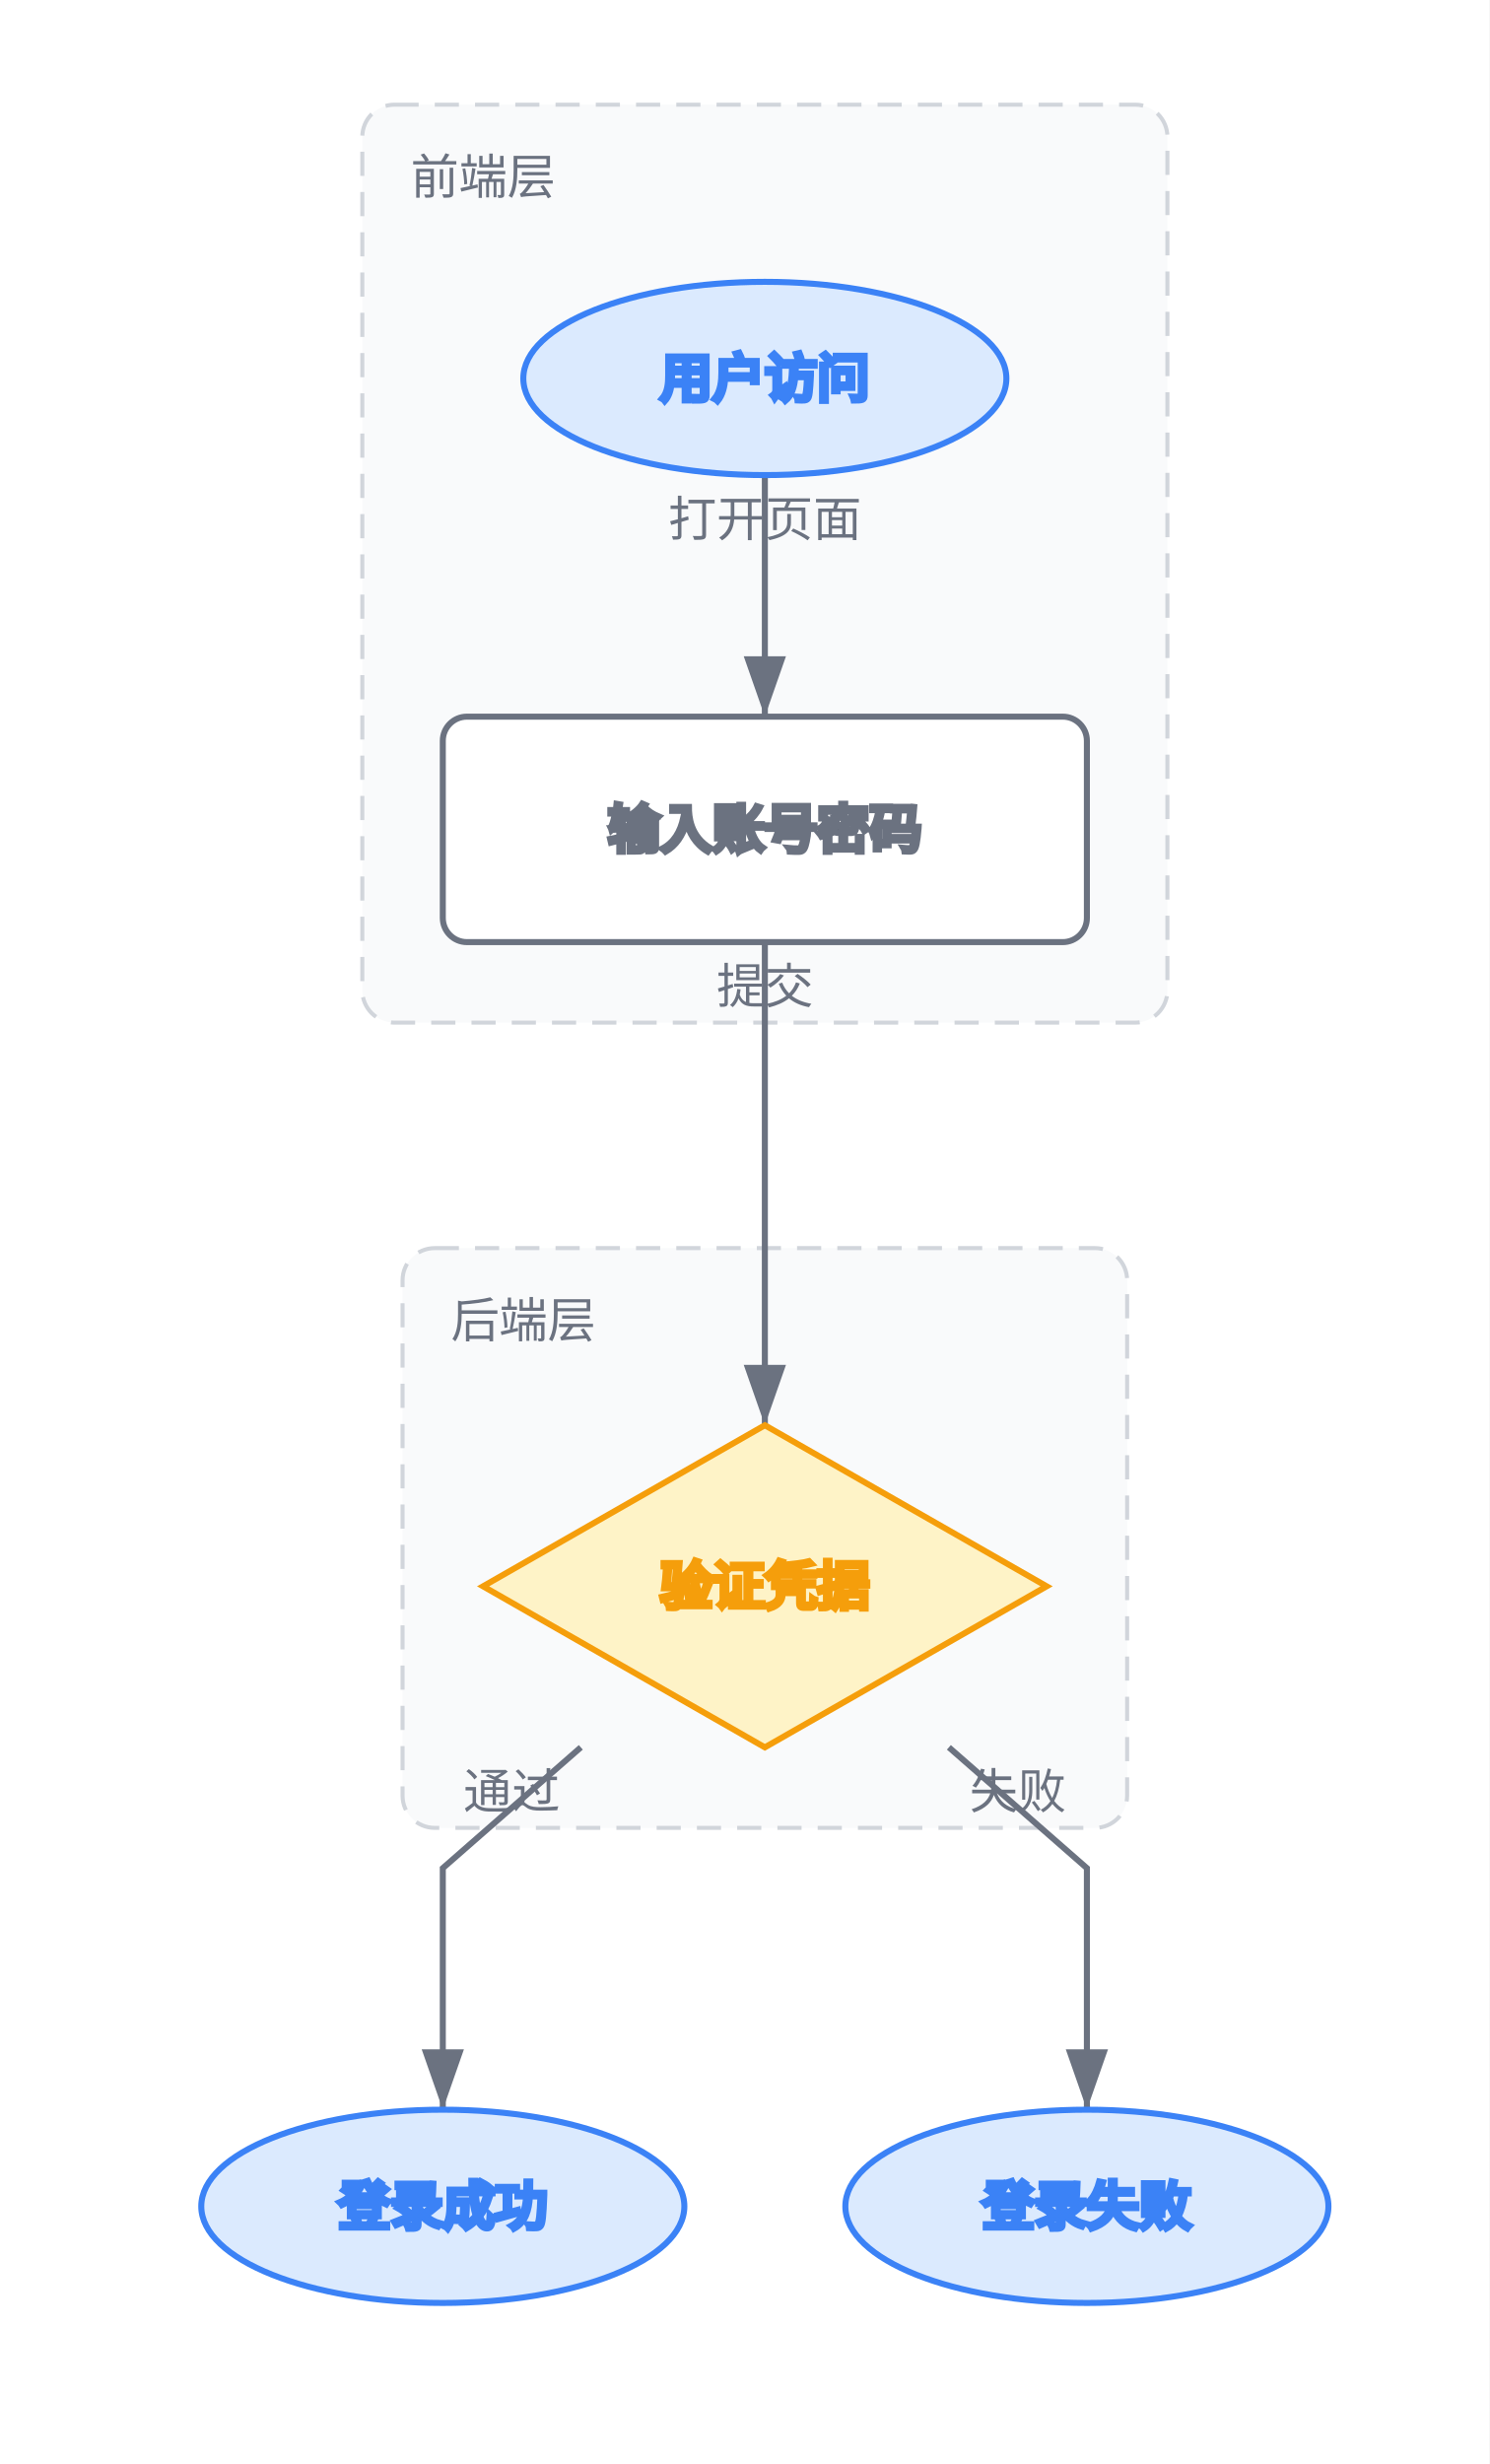
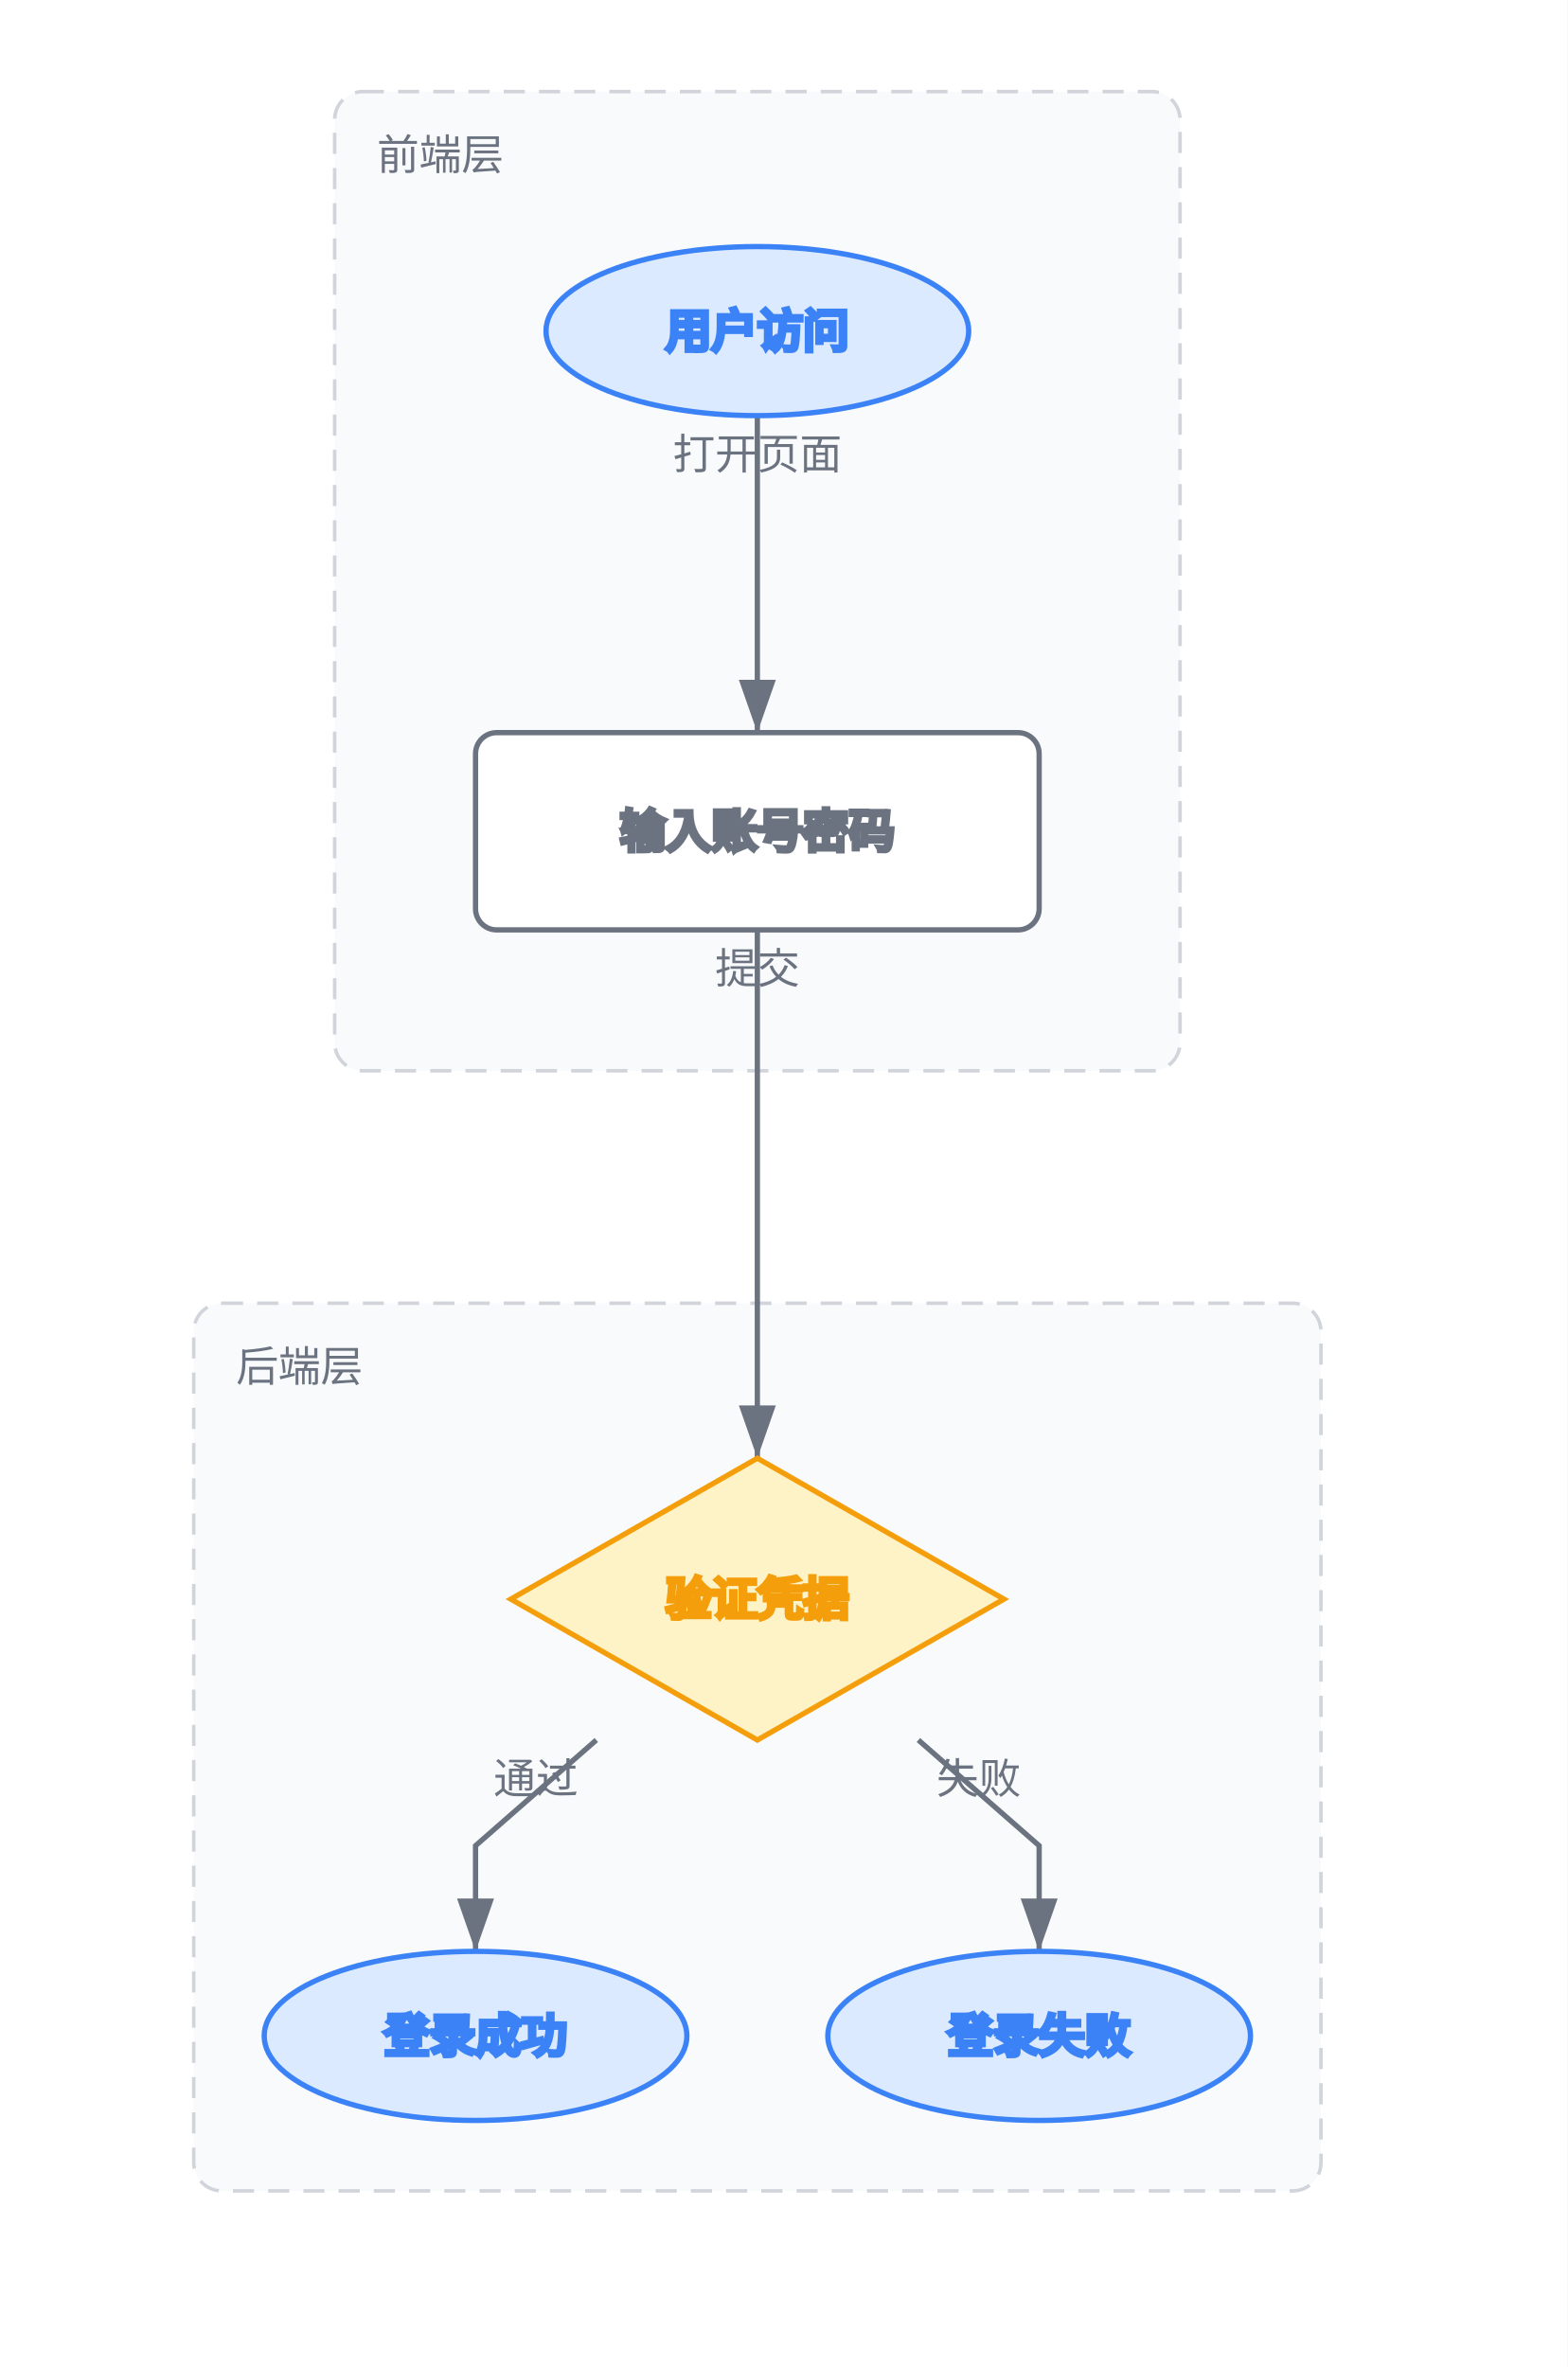
- <svg xmlns="http://www.w3.org/2000/svg" width="370" height="612" viewBox="0 0 370 612">
+ <svg xmlns="http://www.w3.org/2000/svg" width="445" height="672" viewBox="0 0 445 672">
  <defs>
    <marker id="arrowhead" markerWidth="10" markerHeight="7" refX="10" refY="3.5" orient="auto">
      <polygon points="0 0, 10 3.5, 0 7" fill="#6b7280" />
    </marker>
  </defs>
-   <rect x="0" y="0" width="370" height="612" fill="#ffffff" />
+   <rect x="0" y="0" width="445" height="672" fill="#ffffff" />
  <g class="lgdl-group">
-     <rect x="90" y="26" width="200" height="228" rx="8" fill="#f9fafb" stroke="#d1d5db" stroke-dasharray="6 4" />
-     <text x="102" y="44" font-family="'Segoe UI', 'PingFang SC', 'Microsoft YaHei', sans-serif" font-size="12" fill="#6b7280" text-anchor="start" dominant-baseline="middle">前端层</text>
+     <rect x="115" y="164" width="200" height="120" rx="8" fill="#f9fafb" stroke="#d1d5db" stroke-dasharray="6 4" />
+     <text x="127" y="182" font-family="'Segoe UI', 'PingFang SC', 'Microsoft YaHei', sans-serif" font-size="12" fill="#6b7280" text-anchor="start" dominant-baseline="middle">认证模块</text>
  </g>
  <g class="lgdl-group">
-     <rect x="100" y="310" width="180" height="144" rx="8" fill="#f9fafb" stroke="#d1d5db" stroke-dasharray="6 4" />
-     <text x="112" y="328" font-family="'Segoe UI', 'PingFang SC', 'Microsoft YaHei', sans-serif" font-size="12" fill="#6b7280" text-anchor="start" dominant-baseline="middle">后端层</text>
+     <rect x="95" y="26" width="240" height="278" rx="8" fill="#f9fafb" stroke="#d1d5db" stroke-dasharray="6 4" />
+     <text x="107" y="44" font-family="'Segoe UI', 'PingFang SC', 'Microsoft YaHei', sans-serif" font-size="12" fill="#6b7280" text-anchor="start" dominant-baseline="middle">前端层</text>
+   </g>
+   <g class="lgdl-group">
+     <rect x="55" y="370" width="320" height="252" rx="8" fill="#f9fafb" stroke="#d1d5db" stroke-dasharray="6 4" />
+     <text x="67" y="388" font-family="'Segoe UI', 'PingFang SC', 'Microsoft YaHei', sans-serif" font-size="12" fill="#6b7280" text-anchor="start" dominant-baseline="middle">后端层</text>
  </g>
  <g class="lgdl-edge">
-     <path d="M 190,118 L 190,148 L 190,178" fill="none" stroke="#6b7280" stroke-width="1.5" marker-end="url(#arrowhead)" />
-     <text x="190" y="129" font-family="'Segoe UI', 'PingFang SC', 'Microsoft YaHei', sans-serif" font-size="12" fill="#6b7280" text-anchor="middle" dominant-baseline="middle">打开页面</text>
+     <path d="M 215,118 L 215,148 L 215,178 L 215,208" fill="none" stroke="#6b7280" stroke-width="1.5" marker-end="url(#arrowhead)" />
+     <text x="215" y="129" font-family="'Segoe UI', 'PingFang SC', 'Microsoft YaHei', sans-serif" font-size="12" fill="#6b7280" text-anchor="middle" dominant-baseline="middle">打开页面</text>
  </g>
  <g class="lgdl-edge">
-     <path d="M 190,234 L 190,264 L 190,294 L 190,324 L 190,354" fill="none" stroke="#6b7280" stroke-width="1.5" marker-end="url(#arrowhead)" />
-     <text x="190" y="245" font-family="'Segoe UI', 'PingFang SC', 'Microsoft YaHei', sans-serif" font-size="12" fill="#6b7280" text-anchor="middle" dominant-baseline="middle">提交</text>
+     <path d="M 215,264 L 215,294 L 215,324 L 215,354 L 215,384 L 215,414" fill="none" stroke="#6b7280" stroke-width="1.5" marker-end="url(#arrowhead)" />
+     <text x="215" y="275" font-family="'Segoe UI', 'PingFang SC', 'Microsoft YaHei', sans-serif" font-size="12" fill="#6b7280" text-anchor="middle" dominant-baseline="middle">提交</text>
  </g>
  <g class="lgdl-edge">
-     <path d="M 144.286,434 L 110,464 L 110,494 L 110,524" fill="none" stroke="#6b7280" stroke-width="1.5" marker-end="url(#arrowhead)" />
-     <text x="127.143" y="445" font-family="'Segoe UI', 'PingFang SC', 'Microsoft YaHei', sans-serif" font-size="12" fill="#6b7280" text-anchor="middle" dominant-baseline="middle">通过</text>
+     <path d="M 169.286,494 L 135,524 L 135,554" fill="none" stroke="#6b7280" stroke-width="1.5" marker-end="url(#arrowhead)" />
+     <text x="152.143" y="505" font-family="'Segoe UI', 'PingFang SC', 'Microsoft YaHei', sans-serif" font-size="12" fill="#6b7280" text-anchor="middle" dominant-baseline="middle">通过</text>
  </g>
  <g class="lgdl-edge">
-     <path d="M 235.714,434 L 270,464 L 270,494 L 270,524" fill="none" stroke="#6b7280" stroke-width="1.5" marker-end="url(#arrowhead)" />
-     <text x="252.857" y="445" font-family="'Segoe UI', 'PingFang SC', 'Microsoft YaHei', sans-serif" font-size="12" fill="#6b7280" text-anchor="middle" dominant-baseline="middle">失败</text>
+     <path d="M 260.714,494 L 295,524 L 295,554" fill="none" stroke="#6b7280" stroke-width="1.5" marker-end="url(#arrowhead)" />
+     <text x="277.857" y="505" font-family="'Segoe UI', 'PingFang SC', 'Microsoft YaHei', sans-serif" font-size="12" fill="#6b7280" text-anchor="middle" dominant-baseline="middle">失败</text>
  </g>
  <g class="lgdl-node" fill="#dbeafe" stroke="#3b82f6" stroke-width="1.5">
-     <rect x="130" y="70" width="120" height="48" rx="60" ry="60" />
-     <text x="190" y="94" font-family="'Segoe UI', 'PingFang SC', 'Microsoft YaHei', sans-serif" font-size="13" fill="#1f2937" text-anchor="middle" dominant-baseline="middle">用户访问</text>
+     <rect x="155" y="70" width="120" height="48" rx="60" ry="60" />
+     <text x="215" y="94" font-family="'Segoe UI', 'PingFang SC', 'Microsoft YaHei', sans-serif" font-size="13" fill="#1f2937" text-anchor="middle" dominant-baseline="middle">用户访问</text>
  </g>
  <g class="lgdl-node" fill="#ffffff" stroke="#6b7280" stroke-width="1.5">
-     <rect x="110" y="178" width="160" height="56" rx="6" ry="6" />
-     <text x="190" y="206" font-family="'Segoe UI', 'PingFang SC', 'Microsoft YaHei', sans-serif" font-size="13" fill="#1f2937" text-anchor="middle" dominant-baseline="middle">输入账号密码</text>
+     <rect x="135" y="208" width="160" height="56" rx="6" ry="6" />
+     <text x="215" y="236" font-family="'Segoe UI', 'PingFang SC', 'Microsoft YaHei', sans-serif" font-size="13" fill="#1f2937" text-anchor="middle" dominant-baseline="middle">输入账号密码</text>
  </g>
  <g class="lgdl-node" fill="#fef3c7" stroke="#f59e0b" stroke-width="1.5">
-     <polygon points="190,354 260,394 190,434 120,394" />
-     <text x="190" y="394" font-family="'Segoe UI', 'PingFang SC', 'Microsoft YaHei', sans-serif" font-size="13" fill="#1f2937" text-anchor="middle" dominant-baseline="middle">验证凭据</text>
+     <polygon points="215,414 285,454 215,494 145,454" />
+     <text x="215" y="454" font-family="'Segoe UI', 'PingFang SC', 'Microsoft YaHei', sans-serif" font-size="13" fill="#1f2937" text-anchor="middle" dominant-baseline="middle">验证凭据</text>
  </g>
  <g class="lgdl-node" fill="#dbeafe" stroke="#3b82f6" stroke-width="1.5">
-     <rect x="50" y="524" width="120" height="48" rx="60" ry="60" />
-     <text x="110" y="548" font-family="'Segoe UI', 'PingFang SC', 'Microsoft YaHei', sans-serif" font-size="13" fill="#1f2937" text-anchor="middle" dominant-baseline="middle">登录成功</text>
+     <rect x="75" y="554" width="120" height="48" rx="60" ry="60" />
+     <text x="135" y="578" font-family="'Segoe UI', 'PingFang SC', 'Microsoft YaHei', sans-serif" font-size="13" fill="#1f2937" text-anchor="middle" dominant-baseline="middle">登录成功</text>
  </g>
  <g class="lgdl-node" fill="#dbeafe" stroke="#3b82f6" stroke-width="1.5">
-     <rect x="210" y="524" width="120" height="48" rx="60" ry="60" />
-     <text x="270" y="548" font-family="'Segoe UI', 'PingFang SC', 'Microsoft YaHei', sans-serif" font-size="13" fill="#1f2937" text-anchor="middle" dominant-baseline="middle">登录失败</text>
+     <rect x="235" y="554" width="120" height="48" rx="60" ry="60" />
+     <text x="295" y="578" font-family="'Segoe UI', 'PingFang SC', 'Microsoft YaHei', sans-serif" font-size="13" fill="#1f2937" text-anchor="middle" dominant-baseline="middle">登录失败</text>
  </g>
</svg>
